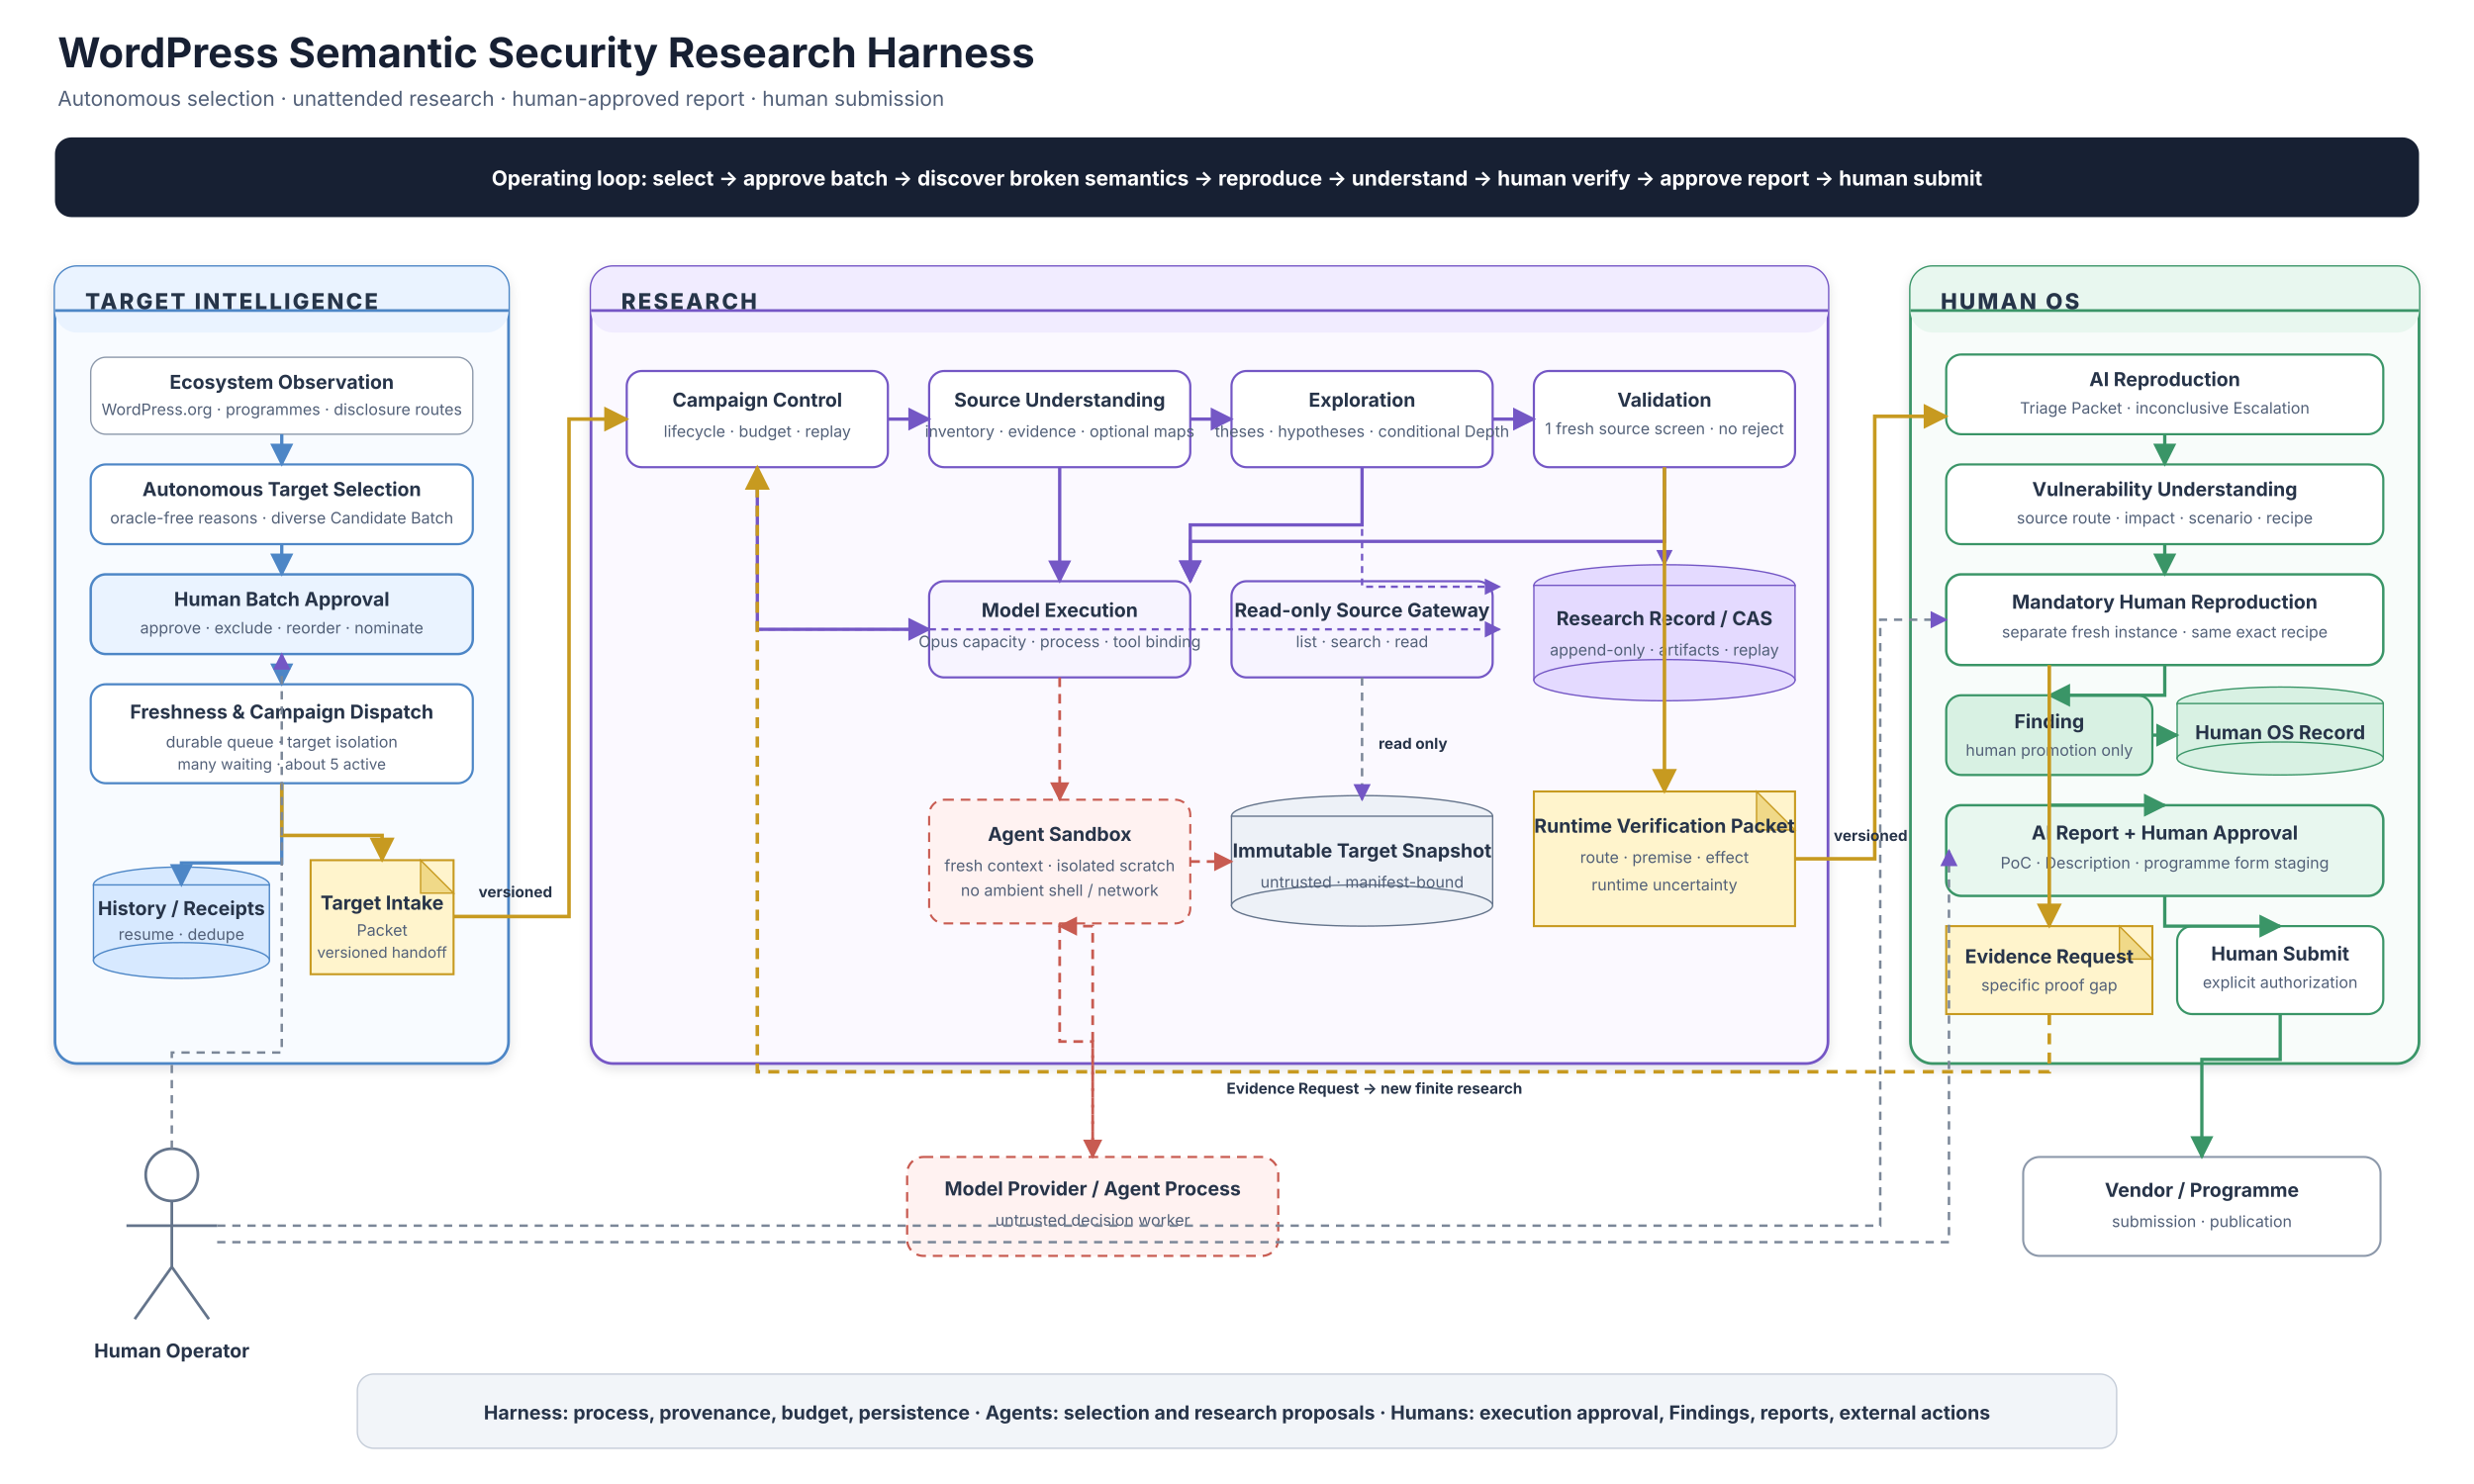
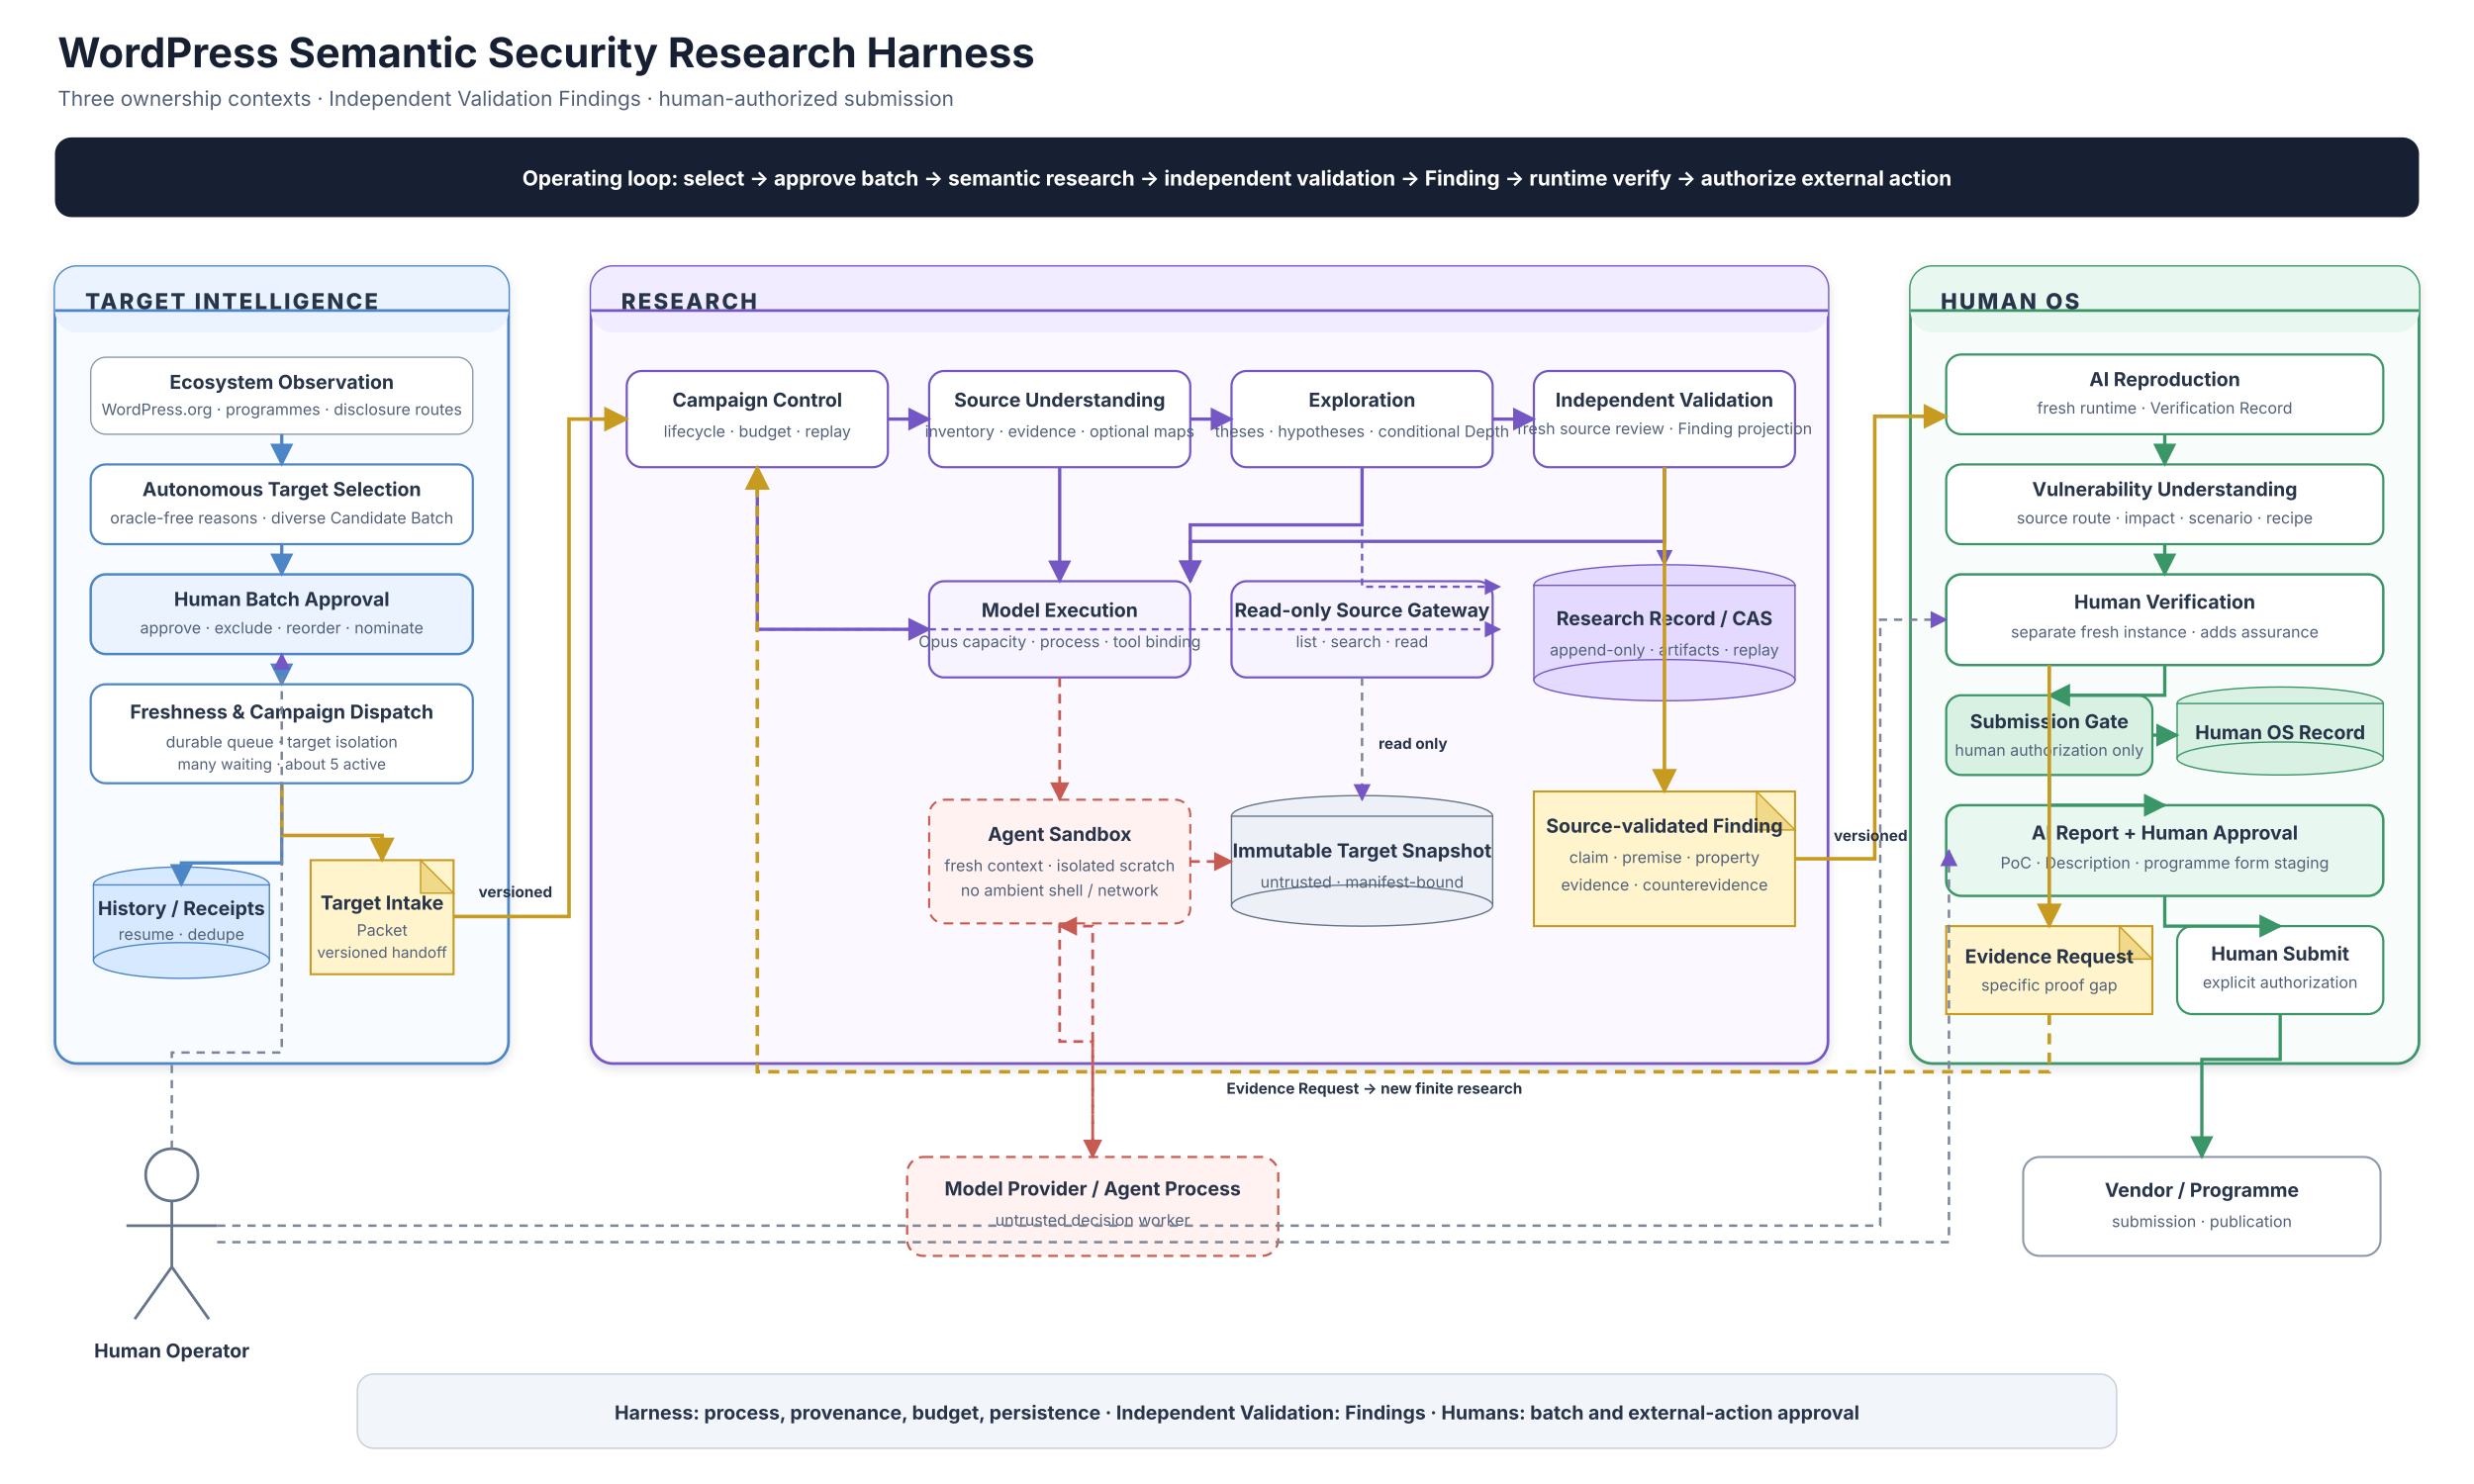
<svg xmlns="http://www.w3.org/2000/svg" width="1800" height="1080" viewBox="0 0 1800 1080" role="img" aria-labelledby="title desc">
  <defs>
    <filter id="shadow" x="-10%" y="-10%" width="120%" height="130%">
      <feDropShadow dx="0" dy="3" stdDeviation="4" flood-color="#172033" flood-opacity="0.12" />
    </filter>
    <marker id="arrow-blue" viewBox="0 0 10 10" refX="9" refY="5" markerWidth="7" markerHeight="7" orient="auto-start-reverse">
      <path d="M 0 0 L 10 5 L 0 10 z" fill="#4d86c6" />
    </marker>
    <marker id="arrow-purple" viewBox="0 0 10 10" refX="9" refY="5" markerWidth="7" markerHeight="7" orient="auto-start-reverse">
      <path d="M 0 0 L 10 5 L 0 10 z" fill="#7457c5" />
    </marker>
    <marker id="arrow-green" viewBox="0 0 10 10" refX="9" refY="5" markerWidth="7" markerHeight="7" orient="auto-start-reverse">
      <path d="M 0 0 L 10 5 L 0 10 z" fill="#3a9567" />
    </marker>
    <marker id="arrow-gold" viewBox="0 0 10 10" refX="9" refY="5" markerWidth="7" markerHeight="7" orient="auto-start-reverse">
      <path d="M 0 0 L 10 5 L 0 10 z" fill="#c79a20" />
    </marker>
    <marker id="arrow-red" viewBox="0 0 10 10" refX="9" refY="5" markerWidth="7" markerHeight="7" orient="auto-start-reverse">
      <path d="M 0 0 L 10 5 L 0 10 z" fill="#c85b51" />
    </marker>
    <style>
      text { font-family: Inter, ui-sans-serif, system-ui, -apple-system, BlinkMacSystemFont, "Segoe UI", sans-serif; fill: #273449; }
      .title { font-size: 30px; font-weight: 750; fill: #172033; }
      .subtitle { font-size: 15px; fill: #526078; }
      .mission { font-size: 15px; font-weight: 700; fill: white; }
      .zone-title { font-size: 16px; font-weight: 800; letter-spacing: 1.6px; }
      .module-title { font-size: 14px; font-weight: 750; }
      .module-sub { font-size: 11.5px; fill: #526078; }
      .small { font-size: 11px; fill: #526078; }
      .label { font-size: 11px; font-weight: 700; }
      .ownership { font-size: 14px; font-weight: 700; fill: #273449; }
      .edge-blue { fill: none; stroke: #4d86c6; stroke-width: 2.4; marker-end: url(#arrow-blue); }
      .edge-purple { fill: none; stroke: #7457c5; stroke-width: 2.4; marker-end: url(#arrow-purple); }
      .edge-green { fill: none; stroke: #3a9567; stroke-width: 2.4; marker-end: url(#arrow-green); }
      .edge-gold { fill: none; stroke: #c79a20; stroke-width: 2.6; marker-end: url(#arrow-gold); }
      .edge-red { fill: none; stroke: #c85b51; stroke-width: 2; stroke-dasharray: 7 5; marker-end: url(#arrow-red); }
      .edge-muted { fill: none; stroke: #7b8798; stroke-width: 1.8; stroke-dasharray: 6 5; marker-end: url(#arrow-purple); }
      .edge-record { fill: none; stroke: #7457c5; stroke-width: 1.7; stroke-dasharray: 5 4; marker-end: url(#arrow-purple); }
    </style>
  </defs>
  <rect width="1800" height="1080" fill="#ffffff" />
  <text x="42" y="49" class="title">WordPress Semantic Security Research Harness</text>
-   <text x="42" y="77" class="subtitle">Autonomous selection · unattended research · human-approved report · human submission</text>
+   <text x="42" y="77" class="subtitle">Three ownership contexts · Independent Validation Findings · human-authorized submission</text>
  <rect x="40" y="100" width="1720" height="58" rx="12" fill="#172033" />
-   <text x="900" y="135" text-anchor="middle" class="mission">Operating loop: select → approve batch → discover broken semantics → reproduce → understand → human verify → approve report → human submit</text>
+   <text x="900" y="135" text-anchor="middle" class="mission">Operating loop: select → approve batch → semantic research → independent validation → Finding → runtime verify → authorize external action</text>
  <g filter="url(#shadow)">
    <rect x="40" y="194" width="330" height="580" rx="16" fill="#f8fbff" stroke="#4d86c6" stroke-width="2" />
    <rect x="40" y="194" width="330" height="48" rx="16" fill="#eaf3ff" />
    <path d="M40 226h330" stroke="#4d86c6" stroke-width="2" />
    <text x="62" y="225" class="zone-title" fill="#173b64">TARGET INTELLIGENCE</text>
    <rect x="430" y="194" width="900" height="580" rx="16" fill="#fbf9ff" stroke="#7457c5" stroke-width="2" />
    <rect x="430" y="194" width="900" height="48" rx="16" fill="#f1ecff" />
    <path d="M430 226h900" stroke="#7457c5" stroke-width="2" />
    <text x="452" y="225" class="zone-title" fill="#3f2d7d">RESEARCH</text>
    <rect x="1390" y="194" width="370" height="580" rx="16" fill="#f8fcfa" stroke="#3a9567" stroke-width="2" />
    <rect x="1390" y="194" width="370" height="48" rx="16" fill="#e8f7ef" />
    <path d="M1390 226h370" stroke="#3a9567" stroke-width="2" />
    <text x="1412" y="225" class="zone-title" fill="#205e42">HUMAN OS</text>
  </g>
  <g>
    <rect x="66" y="260" width="278" height="56" rx="11" fill="white" stroke="#8c98aa" />
    <text x="205" y="283" text-anchor="middle" class="module-title">Ecosystem Observation</text>
    <text x="205" y="302" text-anchor="middle" class="module-sub">WordPress.org · programmes · disclosure routes</text>
    <rect x="66" y="338" width="278" height="58" rx="11" fill="white" stroke="#4d86c6" stroke-width="1.6" />
    <text x="205" y="361" text-anchor="middle" class="module-title" fill="#173b64">Autonomous Target Selection</text>
    <text x="205" y="381" text-anchor="middle" class="module-sub">oracle-free reasons · diverse Candidate Batch</text>
    <rect x="66" y="418" width="278" height="58" rx="11" fill="#eaf3ff" stroke="#4d86c6" stroke-width="1.8" />
    <text x="205" y="441" text-anchor="middle" class="module-title" fill="#173b64">Human Batch Approval</text>
    <text x="205" y="461" text-anchor="middle" class="module-sub">approve · exclude · reorder · nominate</text>
    <rect x="66" y="498" width="278" height="72" rx="11" fill="white" stroke="#4d86c6" stroke-width="1.6" />
    <text x="205" y="523" text-anchor="middle" class="module-title" fill="#173b64">Freshness &amp; Campaign Dispatch</text>
    <text x="205" y="544" text-anchor="middle" class="module-sub">durable queue · target isolation</text>
    <text x="205" y="560" text-anchor="middle" class="small">many waiting · about 5 active</text>
    <ellipse cx="132" cy="644" rx="64" ry="13" fill="#d7e9ff" stroke="#4d86c6" />
    <rect x="68" y="644" width="128" height="55" fill="#d7e9ff" stroke="#4d86c6" />
    <ellipse cx="132" cy="699" rx="64" ry="13" fill="#d7e9ff" stroke="#4d86c6" />
    <text x="132" y="666" text-anchor="middle" class="module-title" font-size="12">History / Receipts</text>
    <text x="132" y="684" text-anchor="middle" class="module-sub">resume · dedupe</text>
    <path d="M226 626h104v83H226z" fill="#fff4cc" stroke="#c79a20" stroke-width="1.5" />
    <path d="M306 626l24 24h-24z" fill="#f0d988" stroke="#c79a20" />
    <text x="278" y="662" text-anchor="middle" class="module-title" font-size="12">Target Intake</text>
    <text x="278" y="681" text-anchor="middle" class="module-sub">Packet</text>
    <text x="278" y="697" text-anchor="middle" class="small">versioned handoff</text>
  </g>
  <g>
    <rect x="456" y="270" width="190" height="70" rx="11" fill="white" stroke="#7457c5" stroke-width="1.6" />
    <text x="551" y="296" text-anchor="middle" class="module-title" fill="#3f2d7d">Campaign Control</text>
    <text x="551" y="318" text-anchor="middle" class="module-sub">lifecycle · budget · replay</text>
    <rect x="676" y="270" width="190" height="70" rx="11" fill="white" stroke="#7457c5" stroke-width="1.6" />
    <text x="771" y="296" text-anchor="middle" class="module-title" fill="#3f2d7d">Source Understanding</text>
    <text x="771" y="318" text-anchor="middle" class="module-sub">inventory · evidence · optional maps</text>
    <rect x="896" y="270" width="190" height="70" rx="11" fill="white" stroke="#7457c5" stroke-width="1.6" />
    <text x="991" y="296" text-anchor="middle" class="module-title" fill="#3f2d7d">Exploration</text>
    <text x="991" y="318" text-anchor="middle" class="module-sub">theses · hypotheses · conditional Depth</text>
    <rect x="1116" y="270" width="190" height="70" rx="11" fill="white" stroke="#7457c5" stroke-width="1.6" />
-     <text x="1211" y="296" text-anchor="middle" class="module-title" fill="#3f2d7d">Validation</text>
-     <text x="1211" y="316" text-anchor="middle" class="module-sub">1 fresh source screen · no reject</text>
+     <text x="1211" y="296" text-anchor="middle" class="module-title" fill="#3f2d7d">Independent Validation</text>
+     <text x="1211" y="316" text-anchor="middle" class="module-sub">fresh source review · Finding projection</text>
    <rect x="676" y="423" width="190" height="70" rx="11" fill="#f7f4ff" stroke="#7457c5" stroke-width="1.6" />
    <text x="771" y="449" text-anchor="middle" class="module-title" fill="#3f2d7d">Model Execution</text>
    <text x="771" y="471" text-anchor="middle" class="module-sub">Opus capacity · process · tool binding</text>
    <rect x="896" y="423" width="190" height="70" rx="11" fill="#f7f4ff" stroke="#7457c5" stroke-width="1.6" />
    <text x="991" y="449" text-anchor="middle" class="module-title" fill="#3f2d7d">Read-only Source Gateway</text>
    <text x="991" y="471" text-anchor="middle" class="module-sub">list · search · read</text>
    <ellipse cx="1211" cy="426" rx="95" ry="15" fill="#e4daff" stroke="#7457c5" />
    <rect x="1116" y="426" width="190" height="69" fill="#e4daff" stroke="#7457c5" />
    <ellipse cx="1211" cy="495" rx="95" ry="15" fill="#e4daff" stroke="#7457c5" />
    <text x="1211" y="455" text-anchor="middle" class="module-title" fill="#3f2d7d">Research Record / CAS</text>
    <text x="1211" y="477" text-anchor="middle" class="module-sub">append-only · artifacts · replay</text>
    <rect x="676" y="582" width="190" height="90" rx="11" fill="#fff2f1" stroke="#c85b51" stroke-width="1.5" stroke-dasharray="7 5" />
    <text x="771" y="612" text-anchor="middle" class="module-title" fill="#7b2f2a">Agent Sandbox</text>
    <text x="771" y="634" text-anchor="middle" class="module-sub">fresh context · isolated scratch</text>
    <text x="771" y="652" text-anchor="middle" class="module-sub">no ambient shell / network</text>
    <ellipse cx="991" cy="594" rx="95" ry="15" fill="#edf1f7" stroke="#64748b" />
    <rect x="896" y="594" width="190" height="65" fill="#edf1f7" stroke="#64748b" />
    <ellipse cx="991" cy="659" rx="95" ry="15" fill="#edf1f7" stroke="#64748b" />
    <text x="991" y="624" text-anchor="middle" class="module-title">Immutable Target Snapshot</text>
    <text x="991" y="646" text-anchor="middle" class="module-sub">untrusted · manifest-bound</text>
    <path d="M1116 576h190v98h-190z" fill="#fff4cc" stroke="#c79a20" stroke-width="1.5" />
    <path d="M1278 576l28 28h-28z" fill="#f0d988" stroke="#c79a20" />
-     <text x="1211" y="606" text-anchor="middle" class="module-title" fill="#5c4610">Runtime Verification Packet</text>
-     <text x="1211" y="628" text-anchor="middle" class="module-sub">route · premise · effect</text>
-     <text x="1211" y="648" text-anchor="middle" class="module-sub">runtime uncertainty</text>
+     <text x="1211" y="606" text-anchor="middle" class="module-title" fill="#5c4610">Source-validated Finding</text>
+     <text x="1211" y="628" text-anchor="middle" class="module-sub">claim · premise · property</text>
+     <text x="1211" y="648" text-anchor="middle" class="module-sub">evidence · counterevidence</text>
  </g>
  <g>
    <rect x="1416" y="258" width="318" height="58" rx="11" fill="white" stroke="#3a9567" stroke-width="1.6" />
    <text x="1575" y="281" text-anchor="middle" class="module-title" fill="#205e42">AI Reproduction</text>
-     <text x="1575" y="301" text-anchor="middle" class="module-sub">Triage Packet · inconclusive Escalation</text>
+     <text x="1575" y="301" text-anchor="middle" class="module-sub">fresh runtime · Verification Record</text>
    <rect x="1416" y="338" width="318" height="58" rx="11" fill="white" stroke="#3a9567" stroke-width="1.6" />
    <text x="1575" y="361" text-anchor="middle" class="module-title" fill="#205e42">Vulnerability Understanding</text>
    <text x="1575" y="381" text-anchor="middle" class="module-sub">source route · impact · scenario · recipe</text>
    <rect x="1416" y="418" width="318" height="66" rx="11" fill="white" stroke="#3a9567" stroke-width="1.8" />
-     <text x="1575" y="443" text-anchor="middle" class="module-title" fill="#205e42">Mandatory Human Reproduction</text>
-     <text x="1575" y="464" text-anchor="middle" class="module-sub">separate fresh instance · same exact recipe</text>
+     <text x="1575" y="443" text-anchor="middle" class="module-title" fill="#205e42">Human Verification</text>
+     <text x="1575" y="464" text-anchor="middle" class="module-sub">separate fresh instance · adds assurance</text>
    <rect x="1416" y="506" width="150" height="58" rx="11" fill="#d8f1e3" stroke="#3a9567" stroke-width="1.6" />
-     <text x="1491" y="530" text-anchor="middle" class="module-title" fill="#205e42">Finding</text>
-     <text x="1491" y="550" text-anchor="middle" class="module-sub">human promotion only</text>
+     <text x="1491" y="530" text-anchor="middle" class="module-title" fill="#205e42">Submission Gate</text>
+     <text x="1491" y="550" text-anchor="middle" class="module-sub">human authorization only</text>
    <ellipse cx="1659" cy="512" rx="75" ry="12" fill="#d8f1e3" stroke="#3a9567" />
    <rect x="1584" y="512" width="150" height="40" fill="#d8f1e3" stroke="#3a9567" />
    <ellipse cx="1659" cy="552" rx="75" ry="12" fill="#d8f1e3" stroke="#3a9567" />
    <text x="1659" y="538" text-anchor="middle" class="module-title" font-size="12" fill="#205e42">Human OS Record</text>
    <rect x="1416" y="586" width="318" height="66" rx="11" fill="#e8f7ef" stroke="#3a9567" stroke-width="1.8" />
    <text x="1575" y="611" text-anchor="middle" class="module-title" fill="#205e42">AI Report + Human Approval</text>
    <text x="1575" y="632" text-anchor="middle" class="module-sub">PoC · Description · programme form staging</text>
    <path d="M1416 674h150v64h-150z" fill="#fff4cc" stroke="#c79a20" stroke-width="1.5" />
    <path d="M1542 674l24 24h-24z" fill="#f0d988" stroke="#c79a20" />
    <text x="1491" y="701" text-anchor="middle" class="module-title" font-size="12" fill="#5c4610">Evidence Request</text>
    <text x="1491" y="721" text-anchor="middle" class="module-sub">specific proof gap</text>
    <rect x="1584" y="674" width="150" height="64" rx="11" fill="white" stroke="#3a9567" stroke-width="1.6" />
    <text x="1659" y="699" text-anchor="middle" class="module-title" font-size="12" fill="#205e42">Human Submit</text>
    <text x="1659" y="719" text-anchor="middle" class="module-sub">explicit authorization</text>
  </g>
  <path d="M205 316v22" class="edge-blue" />
  <path d="M205 396v22" class="edge-blue" />
  <path d="M205 476v22" class="edge-blue" />
  <path d="M205 570v58H132v16" class="edge-blue" />
  <path d="M205 570v38h73v18" class="edge-gold" />
  <path d="M330 667h84v-362h42" class="edge-gold" />
  <text x="375" y="653" text-anchor="middle" class="label" fill="#8a6815">versioned</text>
  <path d="M646 305h30" class="edge-purple" />
  <path d="M866 305h30" class="edge-purple" />
  <path d="M1086 305h30" class="edge-purple" />
  <path d="M551 340v118h125" class="edge-purple" />
  <path d="M771 340v83" class="edge-purple" />
  <path d="M991 340v42H866v41" class="edge-purple" />
  <path d="M1211 340v54H866v29" class="edge-purple" />
  <path d="M771 493v89" class="edge-red" />
  <path d="M866 627h30" class="edge-red" />
  <path d="M991 493v89" class="edge-muted" />
  <text x="1003" y="545" class="label" fill="#64748b">read only</text>
  <path d="M551 340v118h540" class="edge-record" />
  <path d="M991 340v87h100" class="edge-record" />
  <path d="M1211 340v71" class="edge-record" />
  <path d="M1211 340v236" class="edge-gold" />
  <path d="M1306 625h58v-322h52" class="edge-gold" />
  <text x="1361" y="612" text-anchor="middle" class="label" fill="#8a6815">versioned</text>
  <path d="M1575 316v22" class="edge-green" />
  <path d="M1575 396v22" class="edge-green" />
  <path d="M1575 484v22h-84" class="edge-green" />
  <path d="M1566 535h18" class="edge-green" />
  <path d="M1491 564v22h84" class="edge-green" />
  <path d="M1575 652v22h84" class="edge-green" />
  <path d="M1491 484v190" class="edge-gold" />
  <g>
    <circle cx="125" cy="855" r="19" fill="none" stroke="#64748b" stroke-width="2" />
    <path d="M125 874v48M92 892h66M125 922l-27 38M125 922l27 38" fill="none" stroke="#64748b" stroke-width="2" />
    <text x="125" y="988" text-anchor="middle" class="module-title">Human Operator</text>
    <rect x="660" y="842" width="270" height="72" rx="12" fill="#fff2f1" stroke="#c85b51" stroke-width="1.6" stroke-dasharray="7 5" />
    <text x="795" y="870" text-anchor="middle" class="module-title" fill="#7b2f2a">Model Provider / Agent Process</text>
    <text x="795" y="892" text-anchor="middle" class="module-sub">untrusted decision worker</text>
    <rect x="1472" y="842" width="260" height="72" rx="12" fill="white" stroke="#8c98aa" stroke-width="1.5" />
    <text x="1602" y="871" text-anchor="middle" class="module-title">Vendor / Programme</text>
    <text x="1602" y="893" text-anchor="middle" class="module-sub">submission · publication</text>
  </g>
  <path d="M771 672v86h24v84" class="edge-red" />
  <path d="M795 842v-168h-24" class="edge-red" />
  <path d="M1659 738v33h-57v71" class="edge-green" />
  <path d="M1491 738v42H551v-440" class="edge-gold" stroke-dasharray="8 6" />
  <text x="1000" y="796" text-anchor="middle" class="label" fill="#8a6815">Evidence Request → new finite research</text>
  <path d="M125 836v-70h80V476" class="edge-muted" />
  <path d="M158 892h1210v-441h48" class="edge-muted" />
  <path d="M158 904h1260v-285" class="edge-muted" />
  <rect x="260" y="1000" width="1280" height="54" rx="12" fill="#f2f5f9" stroke="#c4ccd8" />
-   <text x="900" y="1033" text-anchor="middle" class="ownership">Harness: process, provenance, budget, persistence · Agents: selection and research proposals · Humans: execution approval, Findings, reports, external actions</text>
+   <text x="900" y="1033" text-anchor="middle" class="ownership">Harness: process, provenance, budget, persistence · Independent Validation: Findings · Humans: batch and external-action approval</text>
</svg>
